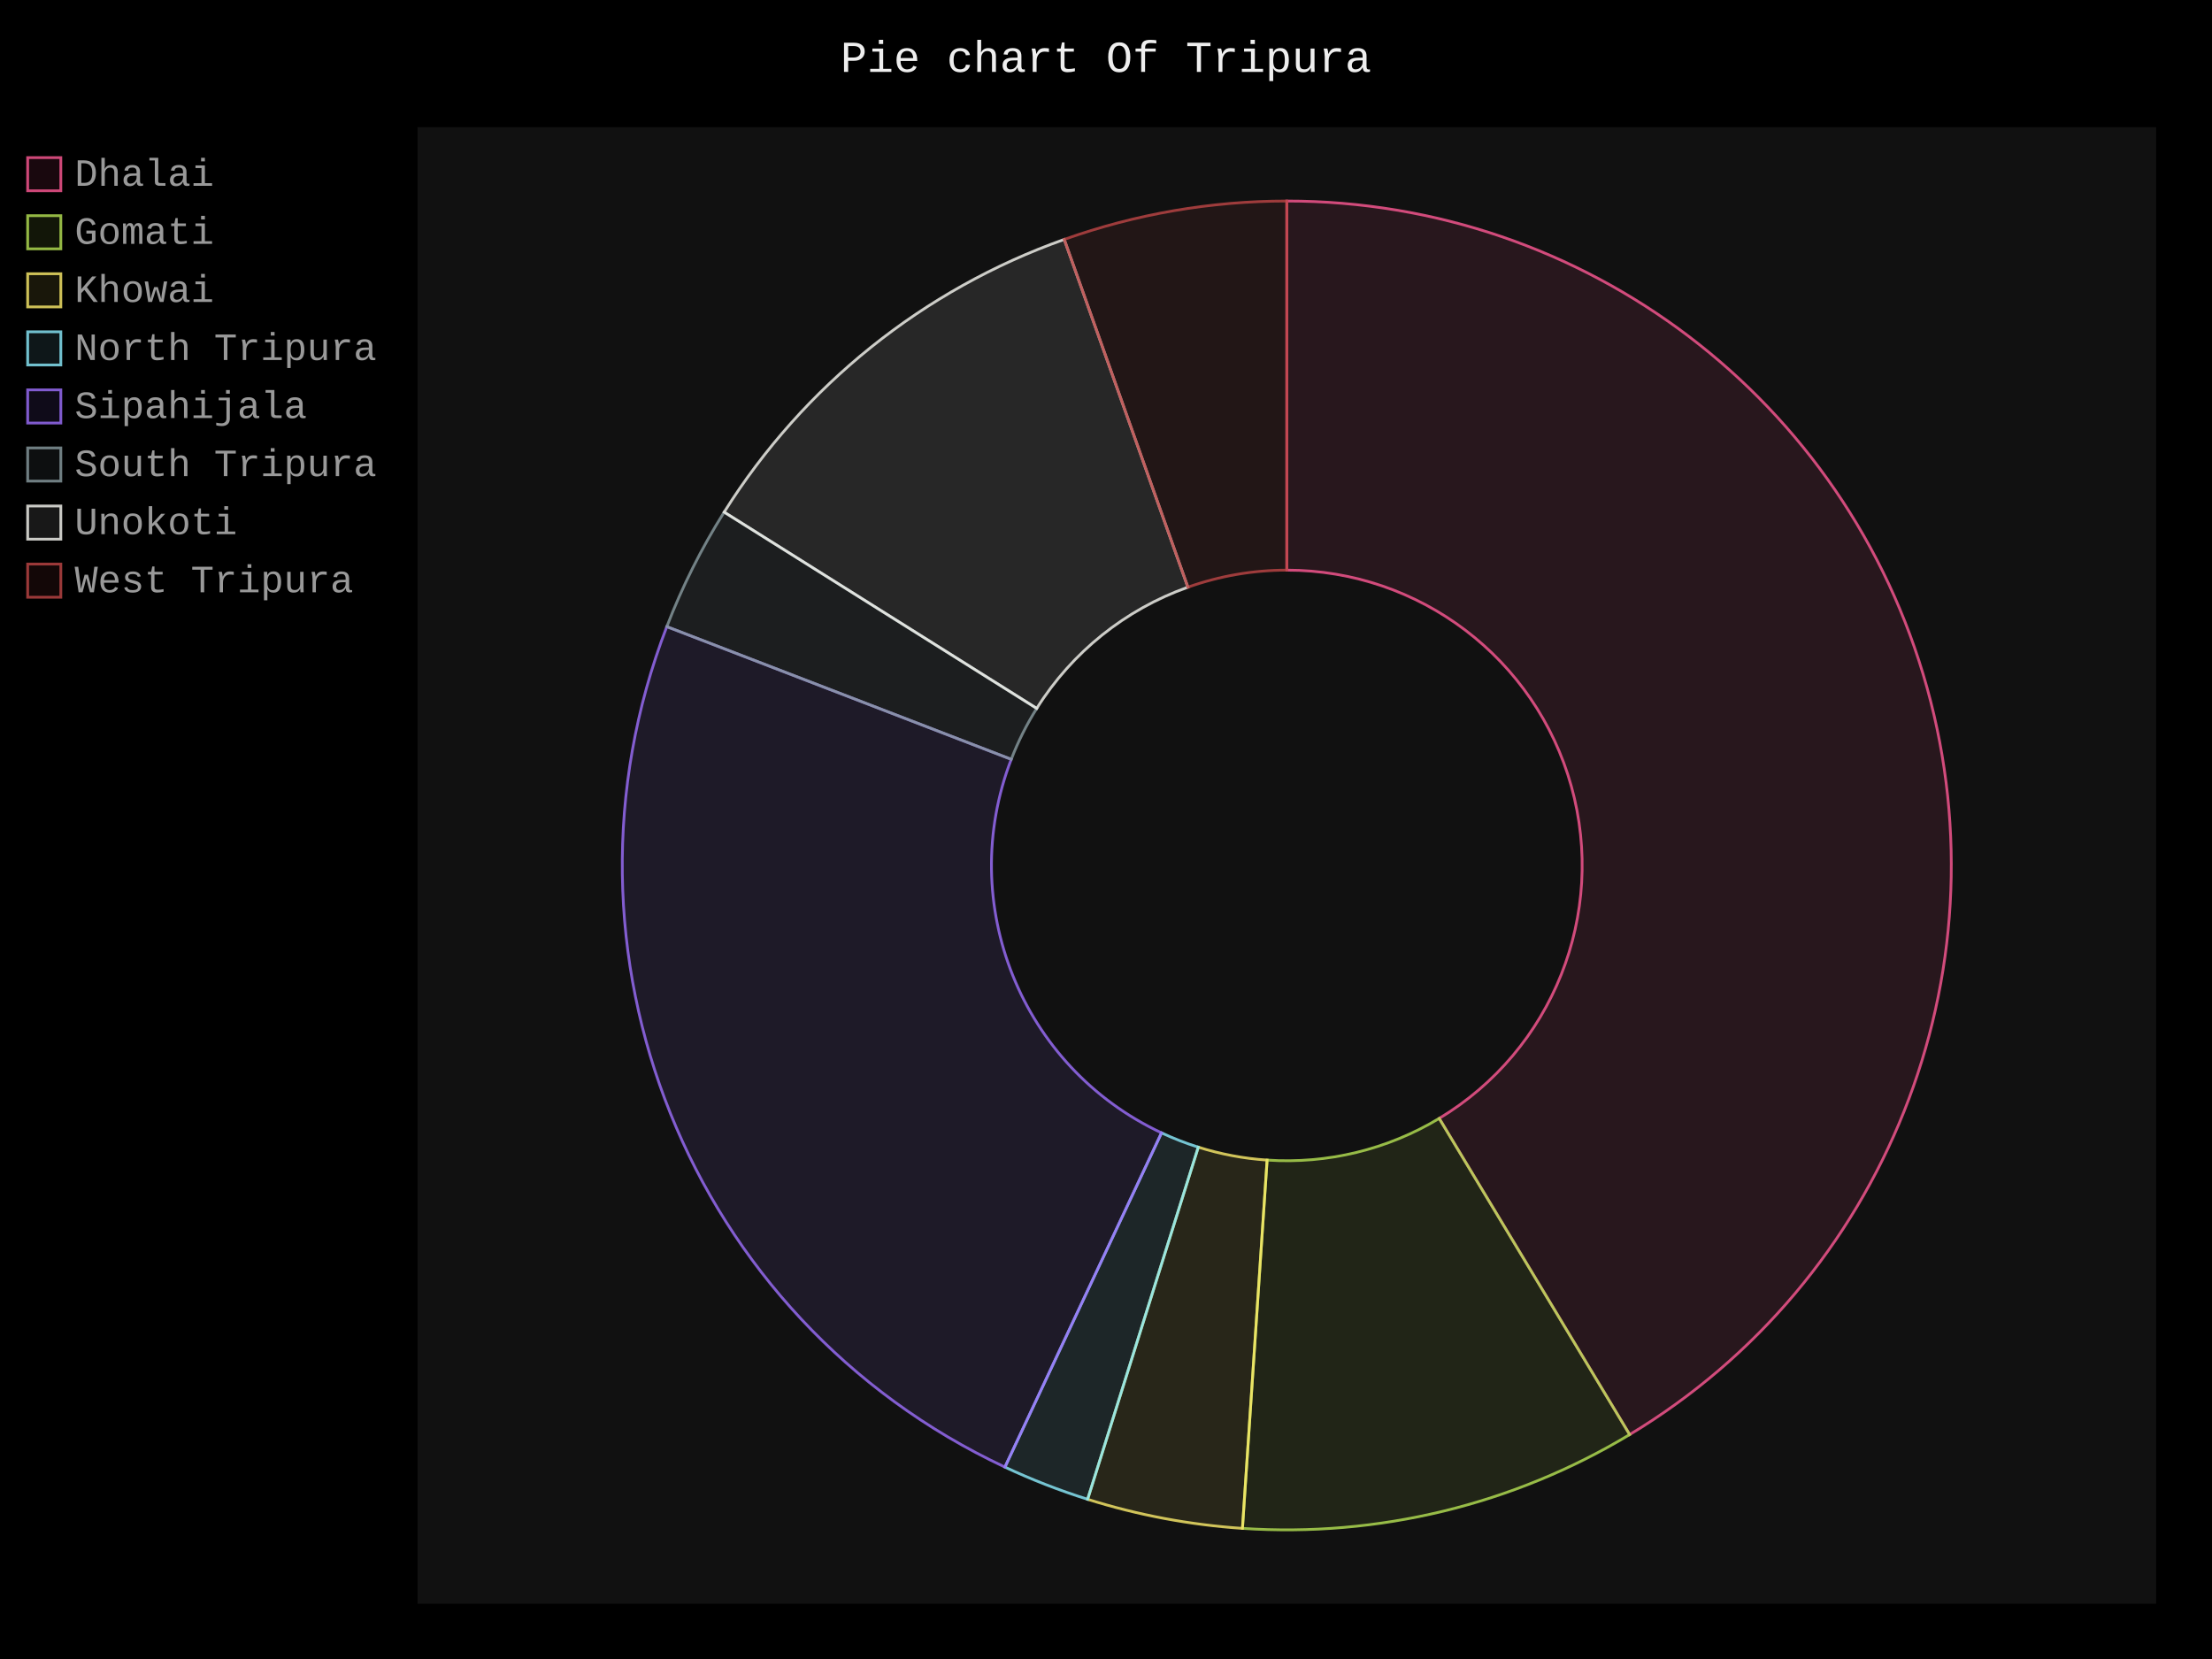
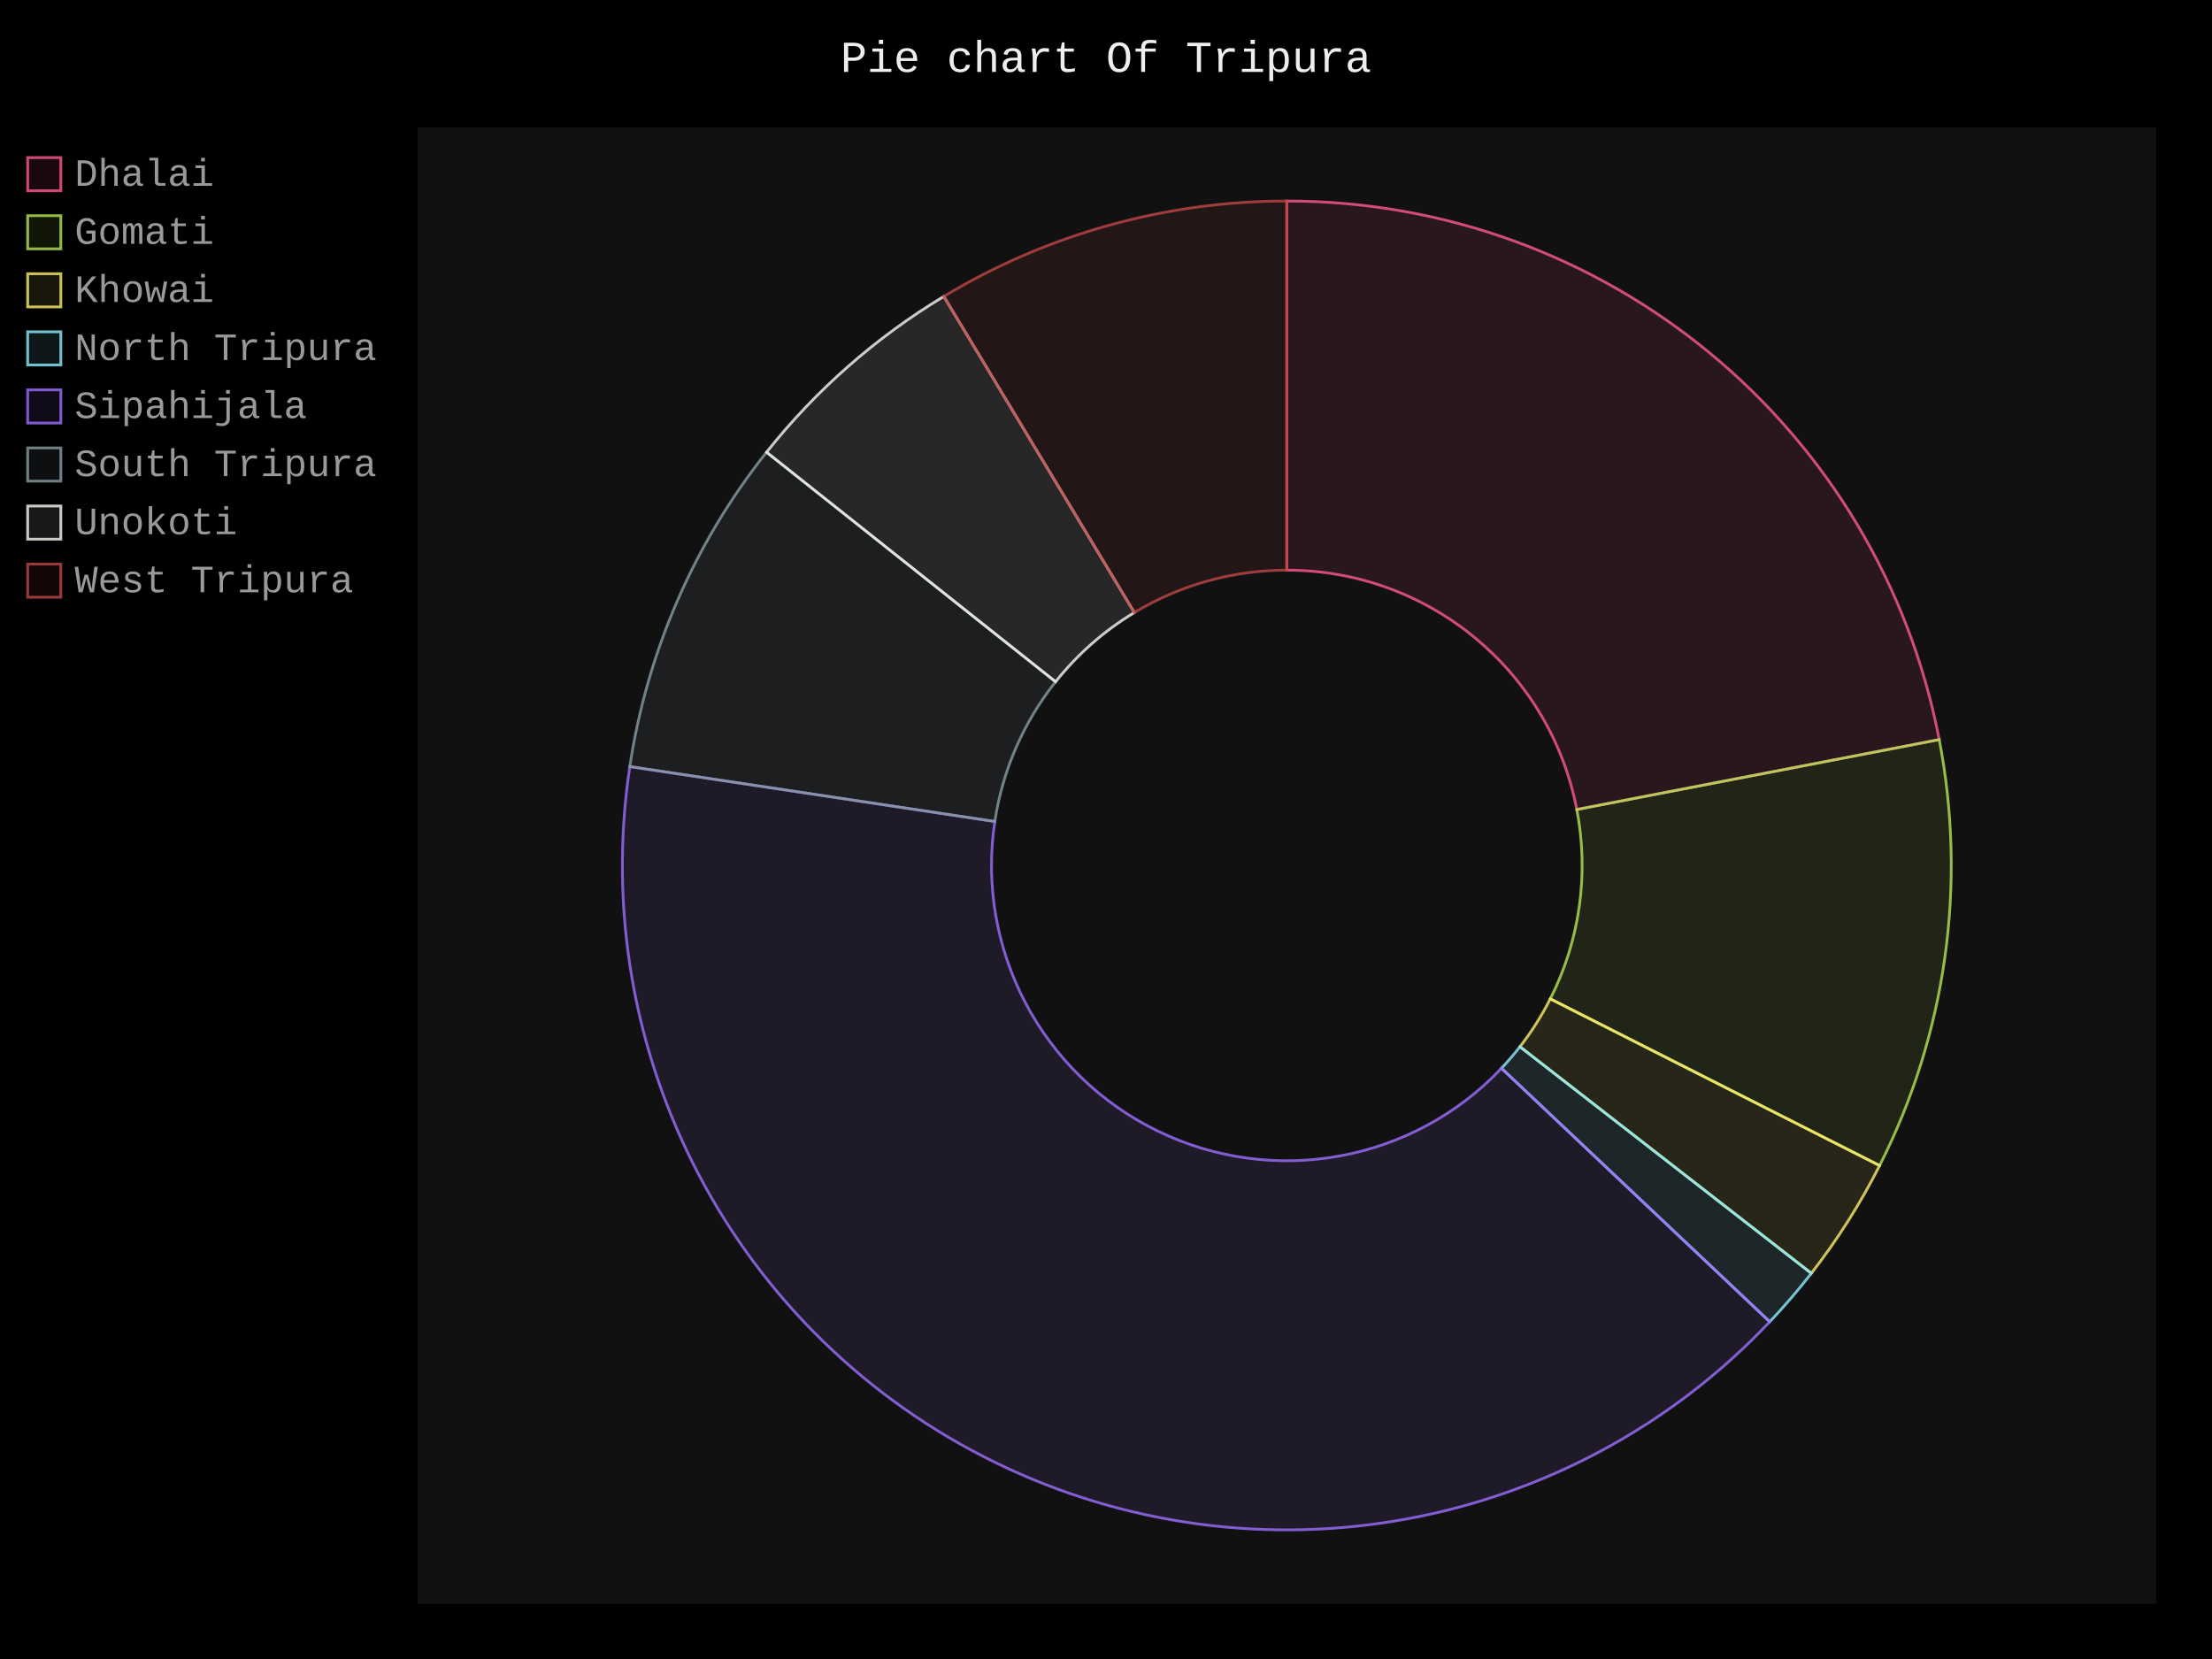
- <svg xmlns="http://www.w3.org/2000/svg" id="chart-f3f667e0-859e-4e68-b9b3-80b8ec73dceb" class="pygal-chart" viewBox="0 0 800 600">
+ <svg xmlns="http://www.w3.org/2000/svg" id="chart-977708db-9c0e-4dc6-a8ba-47a926f280be" class="pygal-chart" viewBox="0 0 800 600">
  <defs>
-     <style type="text/css">#chart-f3f667e0-859e-4e68-b9b3-80b8ec73dceb{-webkit-user-select:none;-webkit-font-smoothing:antialiased;font-family:Consolas,"Liberation Mono",Menlo,Courier,monospace}#chart-f3f667e0-859e-4e68-b9b3-80b8ec73dceb .title{font-family:Consolas,"Liberation Mono",Menlo,Courier,monospace;font-size:16px}#chart-f3f667e0-859e-4e68-b9b3-80b8ec73dceb .legends .legend text{font-family:Consolas,"Liberation Mono",Menlo,Courier,monospace;font-size:14px}#chart-f3f667e0-859e-4e68-b9b3-80b8ec73dceb .axis text{font-family:Consolas,"Liberation Mono",Menlo,Courier,monospace;font-size:10px}#chart-f3f667e0-859e-4e68-b9b3-80b8ec73dceb .axis text.major{font-family:Consolas,"Liberation Mono",Menlo,Courier,monospace;font-size:10px}#chart-f3f667e0-859e-4e68-b9b3-80b8ec73dceb .text-overlay text.value{font-family:Consolas,"Liberation Mono",Menlo,Courier,monospace;font-size:16px}#chart-f3f667e0-859e-4e68-b9b3-80b8ec73dceb .text-overlay text.label{font-family:Consolas,"Liberation Mono",Menlo,Courier,monospace;font-size:10px}#chart-f3f667e0-859e-4e68-b9b3-80b8ec73dceb .tooltip{font-family:Consolas,"Liberation Mono",Menlo,Courier,monospace;font-size:14px}#chart-f3f667e0-859e-4e68-b9b3-80b8ec73dceb text.no_data{font-family:Consolas,"Liberation Mono",Menlo,Courier,monospace;font-size:64px}
- #chart-f3f667e0-859e-4e68-b9b3-80b8ec73dceb{background-color:black}#chart-f3f667e0-859e-4e68-b9b3-80b8ec73dceb path,#chart-f3f667e0-859e-4e68-b9b3-80b8ec73dceb line,#chart-f3f667e0-859e-4e68-b9b3-80b8ec73dceb rect,#chart-f3f667e0-859e-4e68-b9b3-80b8ec73dceb circle{-webkit-transition:1s ease-out;-moz-transition:1s ease-out;transition:1s ease-out}#chart-f3f667e0-859e-4e68-b9b3-80b8ec73dceb .graph &gt; .background{fill:black}#chart-f3f667e0-859e-4e68-b9b3-80b8ec73dceb .plot &gt; .background{fill:#111}#chart-f3f667e0-859e-4e68-b9b3-80b8ec73dceb .graph{fill:#999}#chart-f3f667e0-859e-4e68-b9b3-80b8ec73dceb text.no_data{fill:#eee}#chart-f3f667e0-859e-4e68-b9b3-80b8ec73dceb .title{fill:#eee}#chart-f3f667e0-859e-4e68-b9b3-80b8ec73dceb .legends .legend text{fill:#999}#chart-f3f667e0-859e-4e68-b9b3-80b8ec73dceb .legends .legend:hover text{fill:#eee}#chart-f3f667e0-859e-4e68-b9b3-80b8ec73dceb .axis .line{stroke:#eee}#chart-f3f667e0-859e-4e68-b9b3-80b8ec73dceb .axis .guide.line{stroke:#555}#chart-f3f667e0-859e-4e68-b9b3-80b8ec73dceb .axis .major.line{stroke:#999}#chart-f3f667e0-859e-4e68-b9b3-80b8ec73dceb .axis text.major{fill:#eee}#chart-f3f667e0-859e-4e68-b9b3-80b8ec73dceb .axis.y .guides:hover .guide.line,#chart-f3f667e0-859e-4e68-b9b3-80b8ec73dceb .line-graph .axis.x .guides:hover .guide.line,#chart-f3f667e0-859e-4e68-b9b3-80b8ec73dceb .stackedline-graph .axis.x .guides:hover .guide.line,#chart-f3f667e0-859e-4e68-b9b3-80b8ec73dceb .xy-graph .axis.x .guides:hover .guide.line{stroke:#eee}#chart-f3f667e0-859e-4e68-b9b3-80b8ec73dceb .axis .guides:hover text{fill:#eee}#chart-f3f667e0-859e-4e68-b9b3-80b8ec73dceb .reactive{fill-opacity:.1;stroke-opacity:.8}#chart-f3f667e0-859e-4e68-b9b3-80b8ec73dceb .ci{stroke:#999}#chart-f3f667e0-859e-4e68-b9b3-80b8ec73dceb .reactive.active,#chart-f3f667e0-859e-4e68-b9b3-80b8ec73dceb .active .reactive{fill-opacity:.75;stroke-opacity:.9;stroke-width:4}#chart-f3f667e0-859e-4e68-b9b3-80b8ec73dceb .ci .reactive.active{stroke-width:1.5}#chart-f3f667e0-859e-4e68-b9b3-80b8ec73dceb .series text{fill:#eee}#chart-f3f667e0-859e-4e68-b9b3-80b8ec73dceb .tooltip rect{fill:#111;stroke:#eee;-webkit-transition:opacity 1s ease-out;-moz-transition:opacity 1s ease-out;transition:opacity 1s ease-out}#chart-f3f667e0-859e-4e68-b9b3-80b8ec73dceb .tooltip .label{fill:#999}#chart-f3f667e0-859e-4e68-b9b3-80b8ec73dceb .tooltip .label{fill:#999}#chart-f3f667e0-859e-4e68-b9b3-80b8ec73dceb .tooltip .legend{font-size:.8em;fill:#555}#chart-f3f667e0-859e-4e68-b9b3-80b8ec73dceb .tooltip .x_label{font-size:.6em;fill:#eee}#chart-f3f667e0-859e-4e68-b9b3-80b8ec73dceb .tooltip .xlink{font-size:.5em;text-decoration:underline}#chart-f3f667e0-859e-4e68-b9b3-80b8ec73dceb .tooltip .value{font-size:1.5em}#chart-f3f667e0-859e-4e68-b9b3-80b8ec73dceb .bound{font-size:.5em}#chart-f3f667e0-859e-4e68-b9b3-80b8ec73dceb .max-value{font-size:.75em;fill:#555}#chart-f3f667e0-859e-4e68-b9b3-80b8ec73dceb .map-element{fill:#111;stroke:#555 !important}#chart-f3f667e0-859e-4e68-b9b3-80b8ec73dceb .map-element .reactive{fill-opacity:inherit;stroke-opacity:inherit}#chart-f3f667e0-859e-4e68-b9b3-80b8ec73dceb .color-0,#chart-f3f667e0-859e-4e68-b9b3-80b8ec73dceb .color-0 a:visited{stroke:#ff5995;fill:#ff5995}#chart-f3f667e0-859e-4e68-b9b3-80b8ec73dceb .color-1,#chart-f3f667e0-859e-4e68-b9b3-80b8ec73dceb .color-1 a:visited{stroke:#b6e354;fill:#b6e354}#chart-f3f667e0-859e-4e68-b9b3-80b8ec73dceb .color-2,#chart-f3f667e0-859e-4e68-b9b3-80b8ec73dceb .color-2 a:visited{stroke:#feed6c;fill:#feed6c}#chart-f3f667e0-859e-4e68-b9b3-80b8ec73dceb .color-3,#chart-f3f667e0-859e-4e68-b9b3-80b8ec73dceb .color-3 a:visited{stroke:#8cedff;fill:#8cedff}#chart-f3f667e0-859e-4e68-b9b3-80b8ec73dceb .color-4,#chart-f3f667e0-859e-4e68-b9b3-80b8ec73dceb .color-4 a:visited{stroke:#9e6ffe;fill:#9e6ffe}#chart-f3f667e0-859e-4e68-b9b3-80b8ec73dceb .color-5,#chart-f3f667e0-859e-4e68-b9b3-80b8ec73dceb .color-5 a:visited{stroke:#899ca1;fill:#899ca1}#chart-f3f667e0-859e-4e68-b9b3-80b8ec73dceb .color-6,#chart-f3f667e0-859e-4e68-b9b3-80b8ec73dceb .color-6 a:visited{stroke:#f8f8f2;fill:#f8f8f2}#chart-f3f667e0-859e-4e68-b9b3-80b8ec73dceb .color-7,#chart-f3f667e0-859e-4e68-b9b3-80b8ec73dceb .color-7 a:visited{stroke:#bf4646;fill:#bf4646}#chart-f3f667e0-859e-4e68-b9b3-80b8ec73dceb .text-overlay .color-0 text{fill:black}#chart-f3f667e0-859e-4e68-b9b3-80b8ec73dceb .text-overlay .color-1 text{fill:black}#chart-f3f667e0-859e-4e68-b9b3-80b8ec73dceb .text-overlay .color-2 text{fill:black}#chart-f3f667e0-859e-4e68-b9b3-80b8ec73dceb .text-overlay .color-3 text{fill:black}#chart-f3f667e0-859e-4e68-b9b3-80b8ec73dceb .text-overlay .color-4 text{fill:black}#chart-f3f667e0-859e-4e68-b9b3-80b8ec73dceb .text-overlay .color-5 text{fill:black}#chart-f3f667e0-859e-4e68-b9b3-80b8ec73dceb .text-overlay .color-6 text{fill:black}#chart-f3f667e0-859e-4e68-b9b3-80b8ec73dceb .text-overlay .color-7 text{fill:black}
- #chart-f3f667e0-859e-4e68-b9b3-80b8ec73dceb text.no_data{text-anchor:middle}#chart-f3f667e0-859e-4e68-b9b3-80b8ec73dceb .guide.line{fill:none}#chart-f3f667e0-859e-4e68-b9b3-80b8ec73dceb .centered{text-anchor:middle}#chart-f3f667e0-859e-4e68-b9b3-80b8ec73dceb .title{text-anchor:middle}#chart-f3f667e0-859e-4e68-b9b3-80b8ec73dceb .legends .legend text{fill-opacity:1}#chart-f3f667e0-859e-4e68-b9b3-80b8ec73dceb .axis.x text{text-anchor:middle}#chart-f3f667e0-859e-4e68-b9b3-80b8ec73dceb .axis.x:not(.web) text[transform]{text-anchor:start}#chart-f3f667e0-859e-4e68-b9b3-80b8ec73dceb .axis.x:not(.web) text[transform].backwards{text-anchor:end}#chart-f3f667e0-859e-4e68-b9b3-80b8ec73dceb .axis.y text{text-anchor:end}#chart-f3f667e0-859e-4e68-b9b3-80b8ec73dceb .axis.y text[transform].backwards{text-anchor:start}#chart-f3f667e0-859e-4e68-b9b3-80b8ec73dceb .axis.y2 text{text-anchor:start}#chart-f3f667e0-859e-4e68-b9b3-80b8ec73dceb .axis.y2 text[transform].backwards{text-anchor:end}#chart-f3f667e0-859e-4e68-b9b3-80b8ec73dceb .axis .guide.line{stroke-dasharray:4,4}#chart-f3f667e0-859e-4e68-b9b3-80b8ec73dceb .axis .major.guide.line{stroke-dasharray:6,6}#chart-f3f667e0-859e-4e68-b9b3-80b8ec73dceb .horizontal .axis.y .guide.line,#chart-f3f667e0-859e-4e68-b9b3-80b8ec73dceb .horizontal .axis.y2 .guide.line,#chart-f3f667e0-859e-4e68-b9b3-80b8ec73dceb .vertical .axis.x .guide.line{opacity:0}#chart-f3f667e0-859e-4e68-b9b3-80b8ec73dceb .horizontal .axis.always_show .guide.line,#chart-f3f667e0-859e-4e68-b9b3-80b8ec73dceb .vertical .axis.always_show .guide.line{opacity:1 !important}#chart-f3f667e0-859e-4e68-b9b3-80b8ec73dceb .axis.y .guides:hover .guide.line,#chart-f3f667e0-859e-4e68-b9b3-80b8ec73dceb .axis.y2 .guides:hover .guide.line,#chart-f3f667e0-859e-4e68-b9b3-80b8ec73dceb .axis.x .guides:hover .guide.line{opacity:1}#chart-f3f667e0-859e-4e68-b9b3-80b8ec73dceb .axis .guides:hover text{opacity:1}#chart-f3f667e0-859e-4e68-b9b3-80b8ec73dceb .nofill{fill:none}#chart-f3f667e0-859e-4e68-b9b3-80b8ec73dceb .subtle-fill{fill-opacity:.2}#chart-f3f667e0-859e-4e68-b9b3-80b8ec73dceb .dot{stroke-width:1px;fill-opacity:1}#chart-f3f667e0-859e-4e68-b9b3-80b8ec73dceb .dot.active{stroke-width:5px}#chart-f3f667e0-859e-4e68-b9b3-80b8ec73dceb .dot.negative{fill:transparent}#chart-f3f667e0-859e-4e68-b9b3-80b8ec73dceb text,#chart-f3f667e0-859e-4e68-b9b3-80b8ec73dceb tspan{stroke:none !important}#chart-f3f667e0-859e-4e68-b9b3-80b8ec73dceb .series text.active{opacity:1}#chart-f3f667e0-859e-4e68-b9b3-80b8ec73dceb .tooltip rect{fill-opacity:.95;stroke-width:.5}#chart-f3f667e0-859e-4e68-b9b3-80b8ec73dceb .tooltip text{fill-opacity:1}#chart-f3f667e0-859e-4e68-b9b3-80b8ec73dceb .showable{visibility:hidden}#chart-f3f667e0-859e-4e68-b9b3-80b8ec73dceb .showable.shown{visibility:visible}#chart-f3f667e0-859e-4e68-b9b3-80b8ec73dceb .gauge-background{fill:rgba(229,229,229,1);stroke:none}#chart-f3f667e0-859e-4e68-b9b3-80b8ec73dceb .bg-lines{stroke:black;stroke-width:2px}</style>
+     <style type="text/css">#chart-977708db-9c0e-4dc6-a8ba-47a926f280be{-webkit-user-select:none;-webkit-font-smoothing:antialiased;font-family:Consolas,"Liberation Mono",Menlo,Courier,monospace}#chart-977708db-9c0e-4dc6-a8ba-47a926f280be .title{font-family:Consolas,"Liberation Mono",Menlo,Courier,monospace;font-size:16px}#chart-977708db-9c0e-4dc6-a8ba-47a926f280be .legends .legend text{font-family:Consolas,"Liberation Mono",Menlo,Courier,monospace;font-size:14px}#chart-977708db-9c0e-4dc6-a8ba-47a926f280be .axis text{font-family:Consolas,"Liberation Mono",Menlo,Courier,monospace;font-size:10px}#chart-977708db-9c0e-4dc6-a8ba-47a926f280be .axis text.major{font-family:Consolas,"Liberation Mono",Menlo,Courier,monospace;font-size:10px}#chart-977708db-9c0e-4dc6-a8ba-47a926f280be .text-overlay text.value{font-family:Consolas,"Liberation Mono",Menlo,Courier,monospace;font-size:16px}#chart-977708db-9c0e-4dc6-a8ba-47a926f280be .text-overlay text.label{font-family:Consolas,"Liberation Mono",Menlo,Courier,monospace;font-size:10px}#chart-977708db-9c0e-4dc6-a8ba-47a926f280be .tooltip{font-family:Consolas,"Liberation Mono",Menlo,Courier,monospace;font-size:14px}#chart-977708db-9c0e-4dc6-a8ba-47a926f280be text.no_data{font-family:Consolas,"Liberation Mono",Menlo,Courier,monospace;font-size:64px}
+ #chart-977708db-9c0e-4dc6-a8ba-47a926f280be{background-color:black}#chart-977708db-9c0e-4dc6-a8ba-47a926f280be path,#chart-977708db-9c0e-4dc6-a8ba-47a926f280be line,#chart-977708db-9c0e-4dc6-a8ba-47a926f280be rect,#chart-977708db-9c0e-4dc6-a8ba-47a926f280be circle{-webkit-transition:1s ease-out;-moz-transition:1s ease-out;transition:1s ease-out}#chart-977708db-9c0e-4dc6-a8ba-47a926f280be .graph &gt; .background{fill:black}#chart-977708db-9c0e-4dc6-a8ba-47a926f280be .plot &gt; .background{fill:#111}#chart-977708db-9c0e-4dc6-a8ba-47a926f280be .graph{fill:#999}#chart-977708db-9c0e-4dc6-a8ba-47a926f280be text.no_data{fill:#eee}#chart-977708db-9c0e-4dc6-a8ba-47a926f280be .title{fill:#eee}#chart-977708db-9c0e-4dc6-a8ba-47a926f280be .legends .legend text{fill:#999}#chart-977708db-9c0e-4dc6-a8ba-47a926f280be .legends .legend:hover text{fill:#eee}#chart-977708db-9c0e-4dc6-a8ba-47a926f280be .axis .line{stroke:#eee}#chart-977708db-9c0e-4dc6-a8ba-47a926f280be .axis .guide.line{stroke:#555}#chart-977708db-9c0e-4dc6-a8ba-47a926f280be .axis .major.line{stroke:#999}#chart-977708db-9c0e-4dc6-a8ba-47a926f280be .axis text.major{fill:#eee}#chart-977708db-9c0e-4dc6-a8ba-47a926f280be .axis.y .guides:hover .guide.line,#chart-977708db-9c0e-4dc6-a8ba-47a926f280be .line-graph .axis.x .guides:hover .guide.line,#chart-977708db-9c0e-4dc6-a8ba-47a926f280be .stackedline-graph .axis.x .guides:hover .guide.line,#chart-977708db-9c0e-4dc6-a8ba-47a926f280be .xy-graph .axis.x .guides:hover .guide.line{stroke:#eee}#chart-977708db-9c0e-4dc6-a8ba-47a926f280be .axis .guides:hover text{fill:#eee}#chart-977708db-9c0e-4dc6-a8ba-47a926f280be .reactive{fill-opacity:.1;stroke-opacity:.8}#chart-977708db-9c0e-4dc6-a8ba-47a926f280be .ci{stroke:#999}#chart-977708db-9c0e-4dc6-a8ba-47a926f280be .reactive.active,#chart-977708db-9c0e-4dc6-a8ba-47a926f280be .active .reactive{fill-opacity:.75;stroke-opacity:.9;stroke-width:4}#chart-977708db-9c0e-4dc6-a8ba-47a926f280be .ci .reactive.active{stroke-width:1.5}#chart-977708db-9c0e-4dc6-a8ba-47a926f280be .series text{fill:#eee}#chart-977708db-9c0e-4dc6-a8ba-47a926f280be .tooltip rect{fill:#111;stroke:#eee;-webkit-transition:opacity 1s ease-out;-moz-transition:opacity 1s ease-out;transition:opacity 1s ease-out}#chart-977708db-9c0e-4dc6-a8ba-47a926f280be .tooltip .label{fill:#999}#chart-977708db-9c0e-4dc6-a8ba-47a926f280be .tooltip .label{fill:#999}#chart-977708db-9c0e-4dc6-a8ba-47a926f280be .tooltip .legend{font-size:.8em;fill:#555}#chart-977708db-9c0e-4dc6-a8ba-47a926f280be .tooltip .x_label{font-size:.6em;fill:#eee}#chart-977708db-9c0e-4dc6-a8ba-47a926f280be .tooltip .xlink{font-size:.5em;text-decoration:underline}#chart-977708db-9c0e-4dc6-a8ba-47a926f280be .tooltip .value{font-size:1.5em}#chart-977708db-9c0e-4dc6-a8ba-47a926f280be .bound{font-size:.5em}#chart-977708db-9c0e-4dc6-a8ba-47a926f280be .max-value{font-size:.75em;fill:#555}#chart-977708db-9c0e-4dc6-a8ba-47a926f280be .map-element{fill:#111;stroke:#555 !important}#chart-977708db-9c0e-4dc6-a8ba-47a926f280be .map-element .reactive{fill-opacity:inherit;stroke-opacity:inherit}#chart-977708db-9c0e-4dc6-a8ba-47a926f280be .color-0,#chart-977708db-9c0e-4dc6-a8ba-47a926f280be .color-0 a:visited{stroke:#ff5995;fill:#ff5995}#chart-977708db-9c0e-4dc6-a8ba-47a926f280be .color-1,#chart-977708db-9c0e-4dc6-a8ba-47a926f280be .color-1 a:visited{stroke:#b6e354;fill:#b6e354}#chart-977708db-9c0e-4dc6-a8ba-47a926f280be .color-2,#chart-977708db-9c0e-4dc6-a8ba-47a926f280be .color-2 a:visited{stroke:#feed6c;fill:#feed6c}#chart-977708db-9c0e-4dc6-a8ba-47a926f280be .color-3,#chart-977708db-9c0e-4dc6-a8ba-47a926f280be .color-3 a:visited{stroke:#8cedff;fill:#8cedff}#chart-977708db-9c0e-4dc6-a8ba-47a926f280be .color-4,#chart-977708db-9c0e-4dc6-a8ba-47a926f280be .color-4 a:visited{stroke:#9e6ffe;fill:#9e6ffe}#chart-977708db-9c0e-4dc6-a8ba-47a926f280be .color-5,#chart-977708db-9c0e-4dc6-a8ba-47a926f280be .color-5 a:visited{stroke:#899ca1;fill:#899ca1}#chart-977708db-9c0e-4dc6-a8ba-47a926f280be .color-6,#chart-977708db-9c0e-4dc6-a8ba-47a926f280be .color-6 a:visited{stroke:#f8f8f2;fill:#f8f8f2}#chart-977708db-9c0e-4dc6-a8ba-47a926f280be .color-7,#chart-977708db-9c0e-4dc6-a8ba-47a926f280be .color-7 a:visited{stroke:#bf4646;fill:#bf4646}#chart-977708db-9c0e-4dc6-a8ba-47a926f280be .text-overlay .color-0 text{fill:black}#chart-977708db-9c0e-4dc6-a8ba-47a926f280be .text-overlay .color-1 text{fill:black}#chart-977708db-9c0e-4dc6-a8ba-47a926f280be .text-overlay .color-2 text{fill:black}#chart-977708db-9c0e-4dc6-a8ba-47a926f280be .text-overlay .color-3 text{fill:black}#chart-977708db-9c0e-4dc6-a8ba-47a926f280be .text-overlay .color-4 text{fill:black}#chart-977708db-9c0e-4dc6-a8ba-47a926f280be .text-overlay .color-5 text{fill:black}#chart-977708db-9c0e-4dc6-a8ba-47a926f280be .text-overlay .color-6 text{fill:black}#chart-977708db-9c0e-4dc6-a8ba-47a926f280be .text-overlay .color-7 text{fill:black}
+ #chart-977708db-9c0e-4dc6-a8ba-47a926f280be text.no_data{text-anchor:middle}#chart-977708db-9c0e-4dc6-a8ba-47a926f280be .guide.line{fill:none}#chart-977708db-9c0e-4dc6-a8ba-47a926f280be .centered{text-anchor:middle}#chart-977708db-9c0e-4dc6-a8ba-47a926f280be .title{text-anchor:middle}#chart-977708db-9c0e-4dc6-a8ba-47a926f280be .legends .legend text{fill-opacity:1}#chart-977708db-9c0e-4dc6-a8ba-47a926f280be .axis.x text{text-anchor:middle}#chart-977708db-9c0e-4dc6-a8ba-47a926f280be .axis.x:not(.web) text[transform]{text-anchor:start}#chart-977708db-9c0e-4dc6-a8ba-47a926f280be .axis.x:not(.web) text[transform].backwards{text-anchor:end}#chart-977708db-9c0e-4dc6-a8ba-47a926f280be .axis.y text{text-anchor:end}#chart-977708db-9c0e-4dc6-a8ba-47a926f280be .axis.y text[transform].backwards{text-anchor:start}#chart-977708db-9c0e-4dc6-a8ba-47a926f280be .axis.y2 text{text-anchor:start}#chart-977708db-9c0e-4dc6-a8ba-47a926f280be .axis.y2 text[transform].backwards{text-anchor:end}#chart-977708db-9c0e-4dc6-a8ba-47a926f280be .axis .guide.line{stroke-dasharray:4,4}#chart-977708db-9c0e-4dc6-a8ba-47a926f280be .axis .major.guide.line{stroke-dasharray:6,6}#chart-977708db-9c0e-4dc6-a8ba-47a926f280be .horizontal .axis.y .guide.line,#chart-977708db-9c0e-4dc6-a8ba-47a926f280be .horizontal .axis.y2 .guide.line,#chart-977708db-9c0e-4dc6-a8ba-47a926f280be .vertical .axis.x .guide.line{opacity:0}#chart-977708db-9c0e-4dc6-a8ba-47a926f280be .horizontal .axis.always_show .guide.line,#chart-977708db-9c0e-4dc6-a8ba-47a926f280be .vertical .axis.always_show .guide.line{opacity:1 !important}#chart-977708db-9c0e-4dc6-a8ba-47a926f280be .axis.y .guides:hover .guide.line,#chart-977708db-9c0e-4dc6-a8ba-47a926f280be .axis.y2 .guides:hover .guide.line,#chart-977708db-9c0e-4dc6-a8ba-47a926f280be .axis.x .guides:hover .guide.line{opacity:1}#chart-977708db-9c0e-4dc6-a8ba-47a926f280be .axis .guides:hover text{opacity:1}#chart-977708db-9c0e-4dc6-a8ba-47a926f280be .nofill{fill:none}#chart-977708db-9c0e-4dc6-a8ba-47a926f280be .subtle-fill{fill-opacity:.2}#chart-977708db-9c0e-4dc6-a8ba-47a926f280be .dot{stroke-width:1px;fill-opacity:1}#chart-977708db-9c0e-4dc6-a8ba-47a926f280be .dot.active{stroke-width:5px}#chart-977708db-9c0e-4dc6-a8ba-47a926f280be .dot.negative{fill:transparent}#chart-977708db-9c0e-4dc6-a8ba-47a926f280be text,#chart-977708db-9c0e-4dc6-a8ba-47a926f280be tspan{stroke:none !important}#chart-977708db-9c0e-4dc6-a8ba-47a926f280be .series text.active{opacity:1}#chart-977708db-9c0e-4dc6-a8ba-47a926f280be .tooltip rect{fill-opacity:.95;stroke-width:.5}#chart-977708db-9c0e-4dc6-a8ba-47a926f280be .tooltip text{fill-opacity:1}#chart-977708db-9c0e-4dc6-a8ba-47a926f280be .showable{visibility:hidden}#chart-977708db-9c0e-4dc6-a8ba-47a926f280be .showable.shown{visibility:visible}#chart-977708db-9c0e-4dc6-a8ba-47a926f280be .gauge-background{fill:rgba(229,229,229,1);stroke:none}#chart-977708db-9c0e-4dc6-a8ba-47a926f280be .bg-lines{stroke:black;stroke-width:2px}</style>
  </defs>
  <g class="graph pie-graph vertical">
    <rect class="background" height="600" width="800" x="0" y="0" />
    <g class="plot" transform="translate(151, 46)">
      <rect class="background" height="534" width="628.8" x="0" y="0" />
      <g class="series serie-0 color-0">
        <g class="slices">
          <g class="slice">
-             <path class="slice reactive tooltip-trigger" d="M314.4 26.7 A240.3 240.3 0 0 1 438.393 472.839 L369.508 358.484 A106.8 106.8 0 0 0 314.4 160.2 z" />
+             <path class="slice reactive tooltip-trigger" d="M314.4 26.7 A240.3 240.3 0 0 1 550.35 221.486 L419.267 246.772 A106.8 106.8 0 0 0 314.4 160.2 z" />
          </g>
        </g>
      </g>
      <g class="series serie-1 color-1">
        <g class="slices">
          <g class="slice">
-             <path class="slice reactive tooltip-trigger" d="M438.393 472.839 A240.3 240.3 0 0 1 298.35 506.763 L307.267 373.562 A106.8 106.8 0 0 0 369.508 358.484 z" />
+             <path class="slice reactive tooltip-trigger" d="M550.35 221.486 A240.3 240.3 0 0 1 528.789 375.542 L409.684 315.241 A106.8 106.8 0 0 0 419.267 246.772 z" />
          </g>
        </g>
      </g>
      <g class="series serie-2 color-2">
        <g class="slices">
          <g class="slice">
-             <path class="slice reactive tooltip-trigger" d="M298.35 506.763 A240.3 240.3 0 0 1 242.353 496.245 L282.379 368.887 A106.8 106.8 0 0 0 307.267 373.562 z" />
+             <path class="slice reactive tooltip-trigger" d="M528.789 375.542 A240.3 240.3 0 0 1 504.097 414.51 L398.71 332.56 A106.8 106.8 0 0 0 409.684 315.241 z" />
          </g>
        </g>
      </g>
      <g class="series serie-3 color-3">
        <g class="slices">
          <g class="slice">
-             <path class="slice reactive tooltip-trigger" d="M242.353 496.245 A240.3 240.3 0 0 1 212.441 484.597 L269.085 363.71 A106.8 106.8 0 0 0 282.379 368.887 z" />
+             <path class="slice reactive tooltip-trigger" d="M504.097 414.51 A240.3 240.3 0 0 1 489.062 432.037 L392.028 340.35 A106.8 106.8 0 0 0 398.71 332.56 z" />
          </g>
        </g>
      </g>
      <g class="series serie-4 color-4">
        <g class="slices">
          <g class="slice">
-             <path class="slice reactive tooltip-trigger" d="M212.441 484.597 A240.3 240.3 0 0 1 90.157 180.634 L214.736 228.615 A106.8 106.8 0 0 0 269.085 363.71 z" />
+             <path class="slice reactive tooltip-trigger" d="M489.062 432.037 A240.3 240.3 0 0 1 76.775 231.243 L208.789 251.108 A106.8 106.8 0 0 0 392.028 340.35 z" />
          </g>
        </g>
      </g>
      <g class="series serie-5 color-5">
        <g class="slices">
          <g class="slice">
-             <path class="slice reactive tooltip-trigger" d="M90.157 180.634 A240.3 240.3 0 0 1 110.898 139.207 L223.955 210.203 A106.8 106.8 0 0 0 214.736 228.615 z" />
+             <path class="slice reactive tooltip-trigger" d="M76.775 231.243 A240.3 240.3 0 0 1 126.232 117.544 L230.77 200.575 A106.8 106.8 0 0 0 208.789 251.108 z" />
          </g>
        </g>
      </g>
      <g class="series serie-6 color-6">
        <g class="slices">
          <g class="slice">
-             <path class="slice reactive tooltip-trigger" d="M110.898 139.207 A240.3 240.3 0 0 1 233.892 40.588 L278.619 166.372 A106.8 106.8 0 0 0 223.955 210.203 z" />
+             <path class="slice reactive tooltip-trigger" d="M126.232 117.544 A240.3 240.3 0 0 1 190.342 61.2 L259.263 175.533 A106.8 106.8 0 0 0 230.77 200.575 z" />
          </g>
        </g>
      </g>
      <g class="series serie-7 color-7">
        <g class="slices">
          <g class="slice">
-             <path class="slice reactive tooltip-trigger" d="M233.892 40.588 A240.3 240.3 0 0 1 314.4 26.7 L314.4 160.2 A106.8 106.8 0 0 0 278.619 166.372 z" />
+             <path class="slice reactive tooltip-trigger" d="M190.342 61.2 A240.3 240.3 0 0 1 314.4 26.7 L314.4 160.2 A106.8 106.8 0 0 0 259.263 175.533 z" />
          </g>
        </g>
      </g>
    </g>
    <g class="titles">
      <text class="title plot_title" x="400.0" y="26">Pie chart Of Tripura</text>
    </g>
    <g class="plot overlay" transform="translate(151, 46)">
      <g class="series serie-0 color-0" />
      <g class="series serie-1 color-1" />
      <g class="series serie-2 color-2" />
      <g class="series serie-3 color-3" />
      <g class="series serie-4 color-4" />
      <g class="series serie-5 color-5" />
      <g class="series serie-6 color-6" />
      <g class="series serie-7 color-7" />
    </g>
    <g class="plot text-overlay" transform="translate(151, 46)">
      <g class="series serie-0 color-0" />
      <g class="series serie-1 color-1" />
      <g class="series serie-2 color-2" />
      <g class="series serie-3 color-3" />
      <g class="series serie-4 color-4" />
      <g class="series serie-5 color-5" />
      <g class="series serie-6 color-6" />
      <g class="series serie-7 color-7" />
    </g>
    <g class="plot tooltip-overlay" transform="translate(151, 46)">
      <g class="tooltip" style="opacity: 0" transform="translate(0 0)">
        <rect class="tooltip-box" height="0" rx="0" ry="0" width="0" />
        <g class="text" />
      </g>
    </g>
    <g class="legends" transform="translate(10, 56)">
      <g class="legend reactive activate-serie" id="activate-serie-0">
        <rect class="color-0 reactive" height="12" width="12" x="0.0" y="1.0" />
        <text x="17.0" y="11.2">Dhalai</text>
      </g>
      <g class="legend reactive activate-serie" id="activate-serie-1">
        <rect class="color-1 reactive" height="12" width="12" x="0.0" y="22.0" />
        <text x="17.0" y="32.2">Gomati</text>
      </g>
      <g class="legend reactive activate-serie" id="activate-serie-2">
        <rect class="color-2 reactive" height="12" width="12" x="0.0" y="43.0" />
        <text x="17.0" y="53.2">Khowai</text>
      </g>
      <g class="legend reactive activate-serie" id="activate-serie-3">
        <rect class="color-3 reactive" height="12" width="12" x="0.0" y="64.0" />
        <text x="17.0" y="74.2">North Tripura</text>
      </g>
      <g class="legend reactive activate-serie" id="activate-serie-4">
        <rect class="color-4 reactive" height="12" width="12" x="0.0" y="85.0" />
        <text x="17.0" y="95.2">Sipahijala</text>
      </g>
      <g class="legend reactive activate-serie" id="activate-serie-5">
        <rect class="color-5 reactive" height="12" width="12" x="0.0" y="106.0" />
        <text x="17.0" y="116.2">South Tripura</text>
      </g>
      <g class="legend reactive activate-serie" id="activate-serie-6">
        <rect class="color-6 reactive" height="12" width="12" x="0.0" y="127.0" />
        <text x="17.0" y="137.2">Unokoti</text>
      </g>
      <g class="legend reactive activate-serie" id="activate-serie-7">
        <rect class="color-7 reactive" height="12" width="12" x="0.0" y="148.0" />
        <text x="17.0" y="158.2">West Tripura</text>
      </g>
    </g>
    <g class="legends" transform="translate(790, 56)" />
  </g>
</svg>
